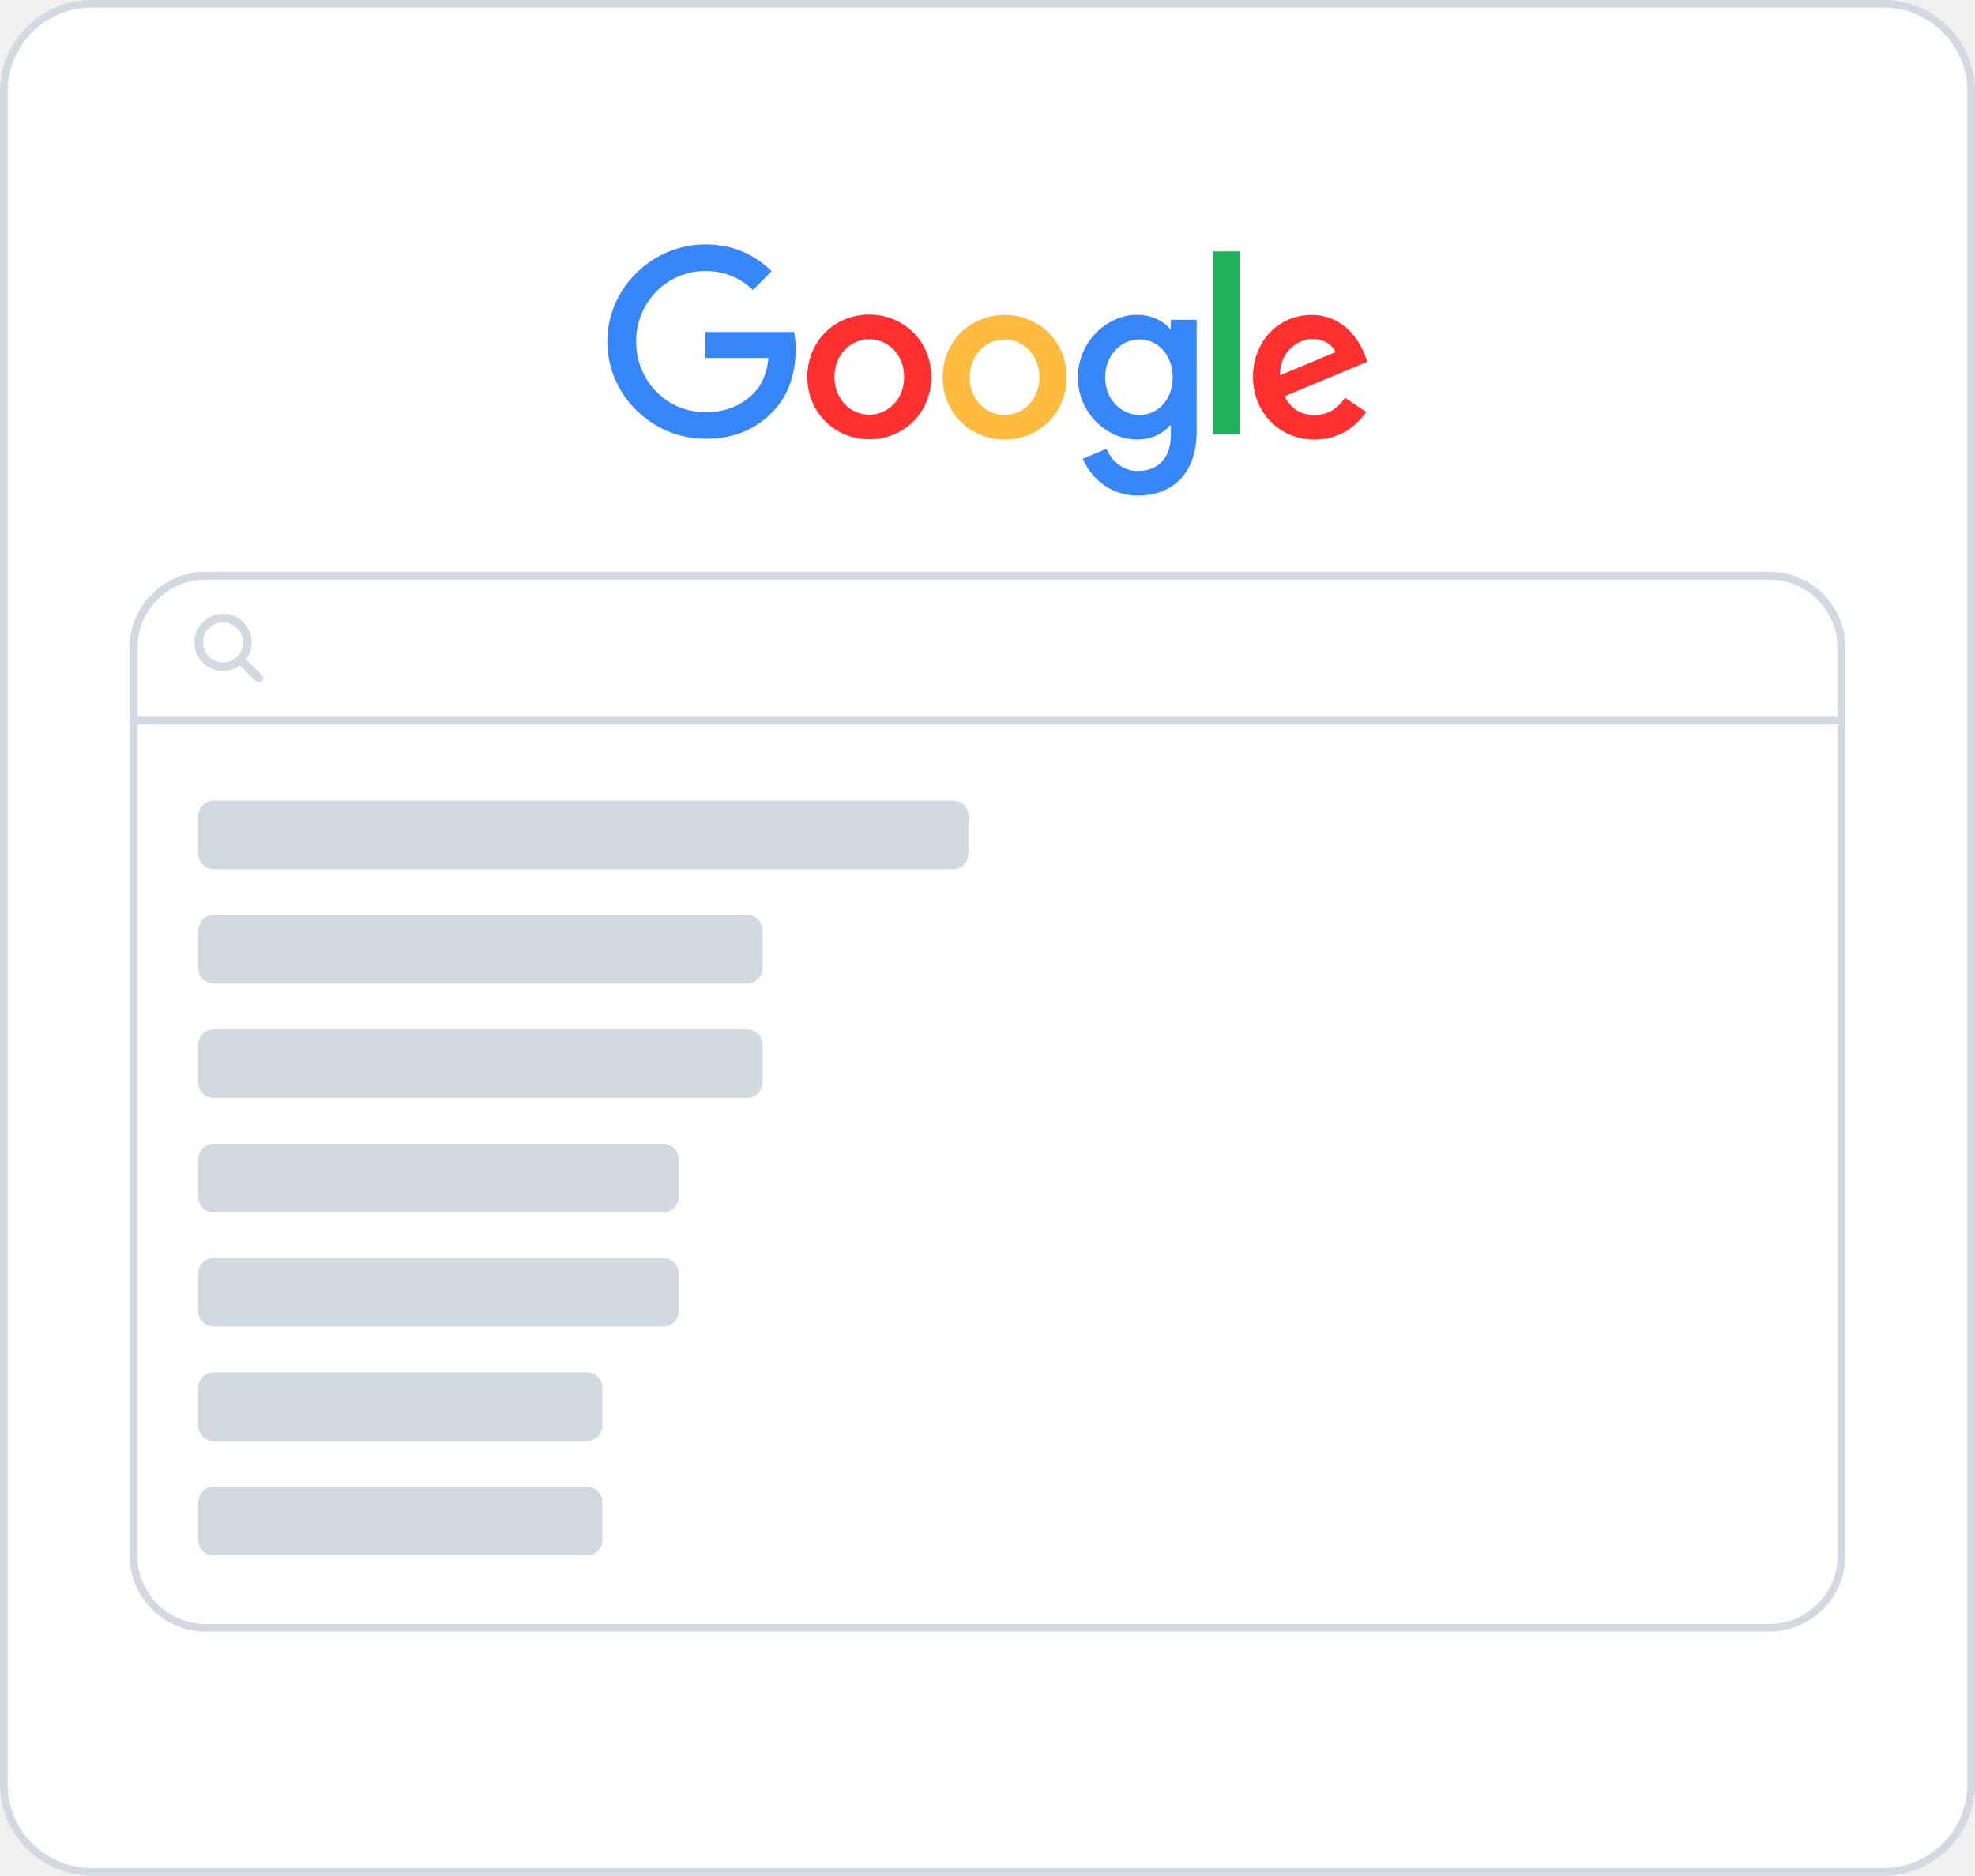
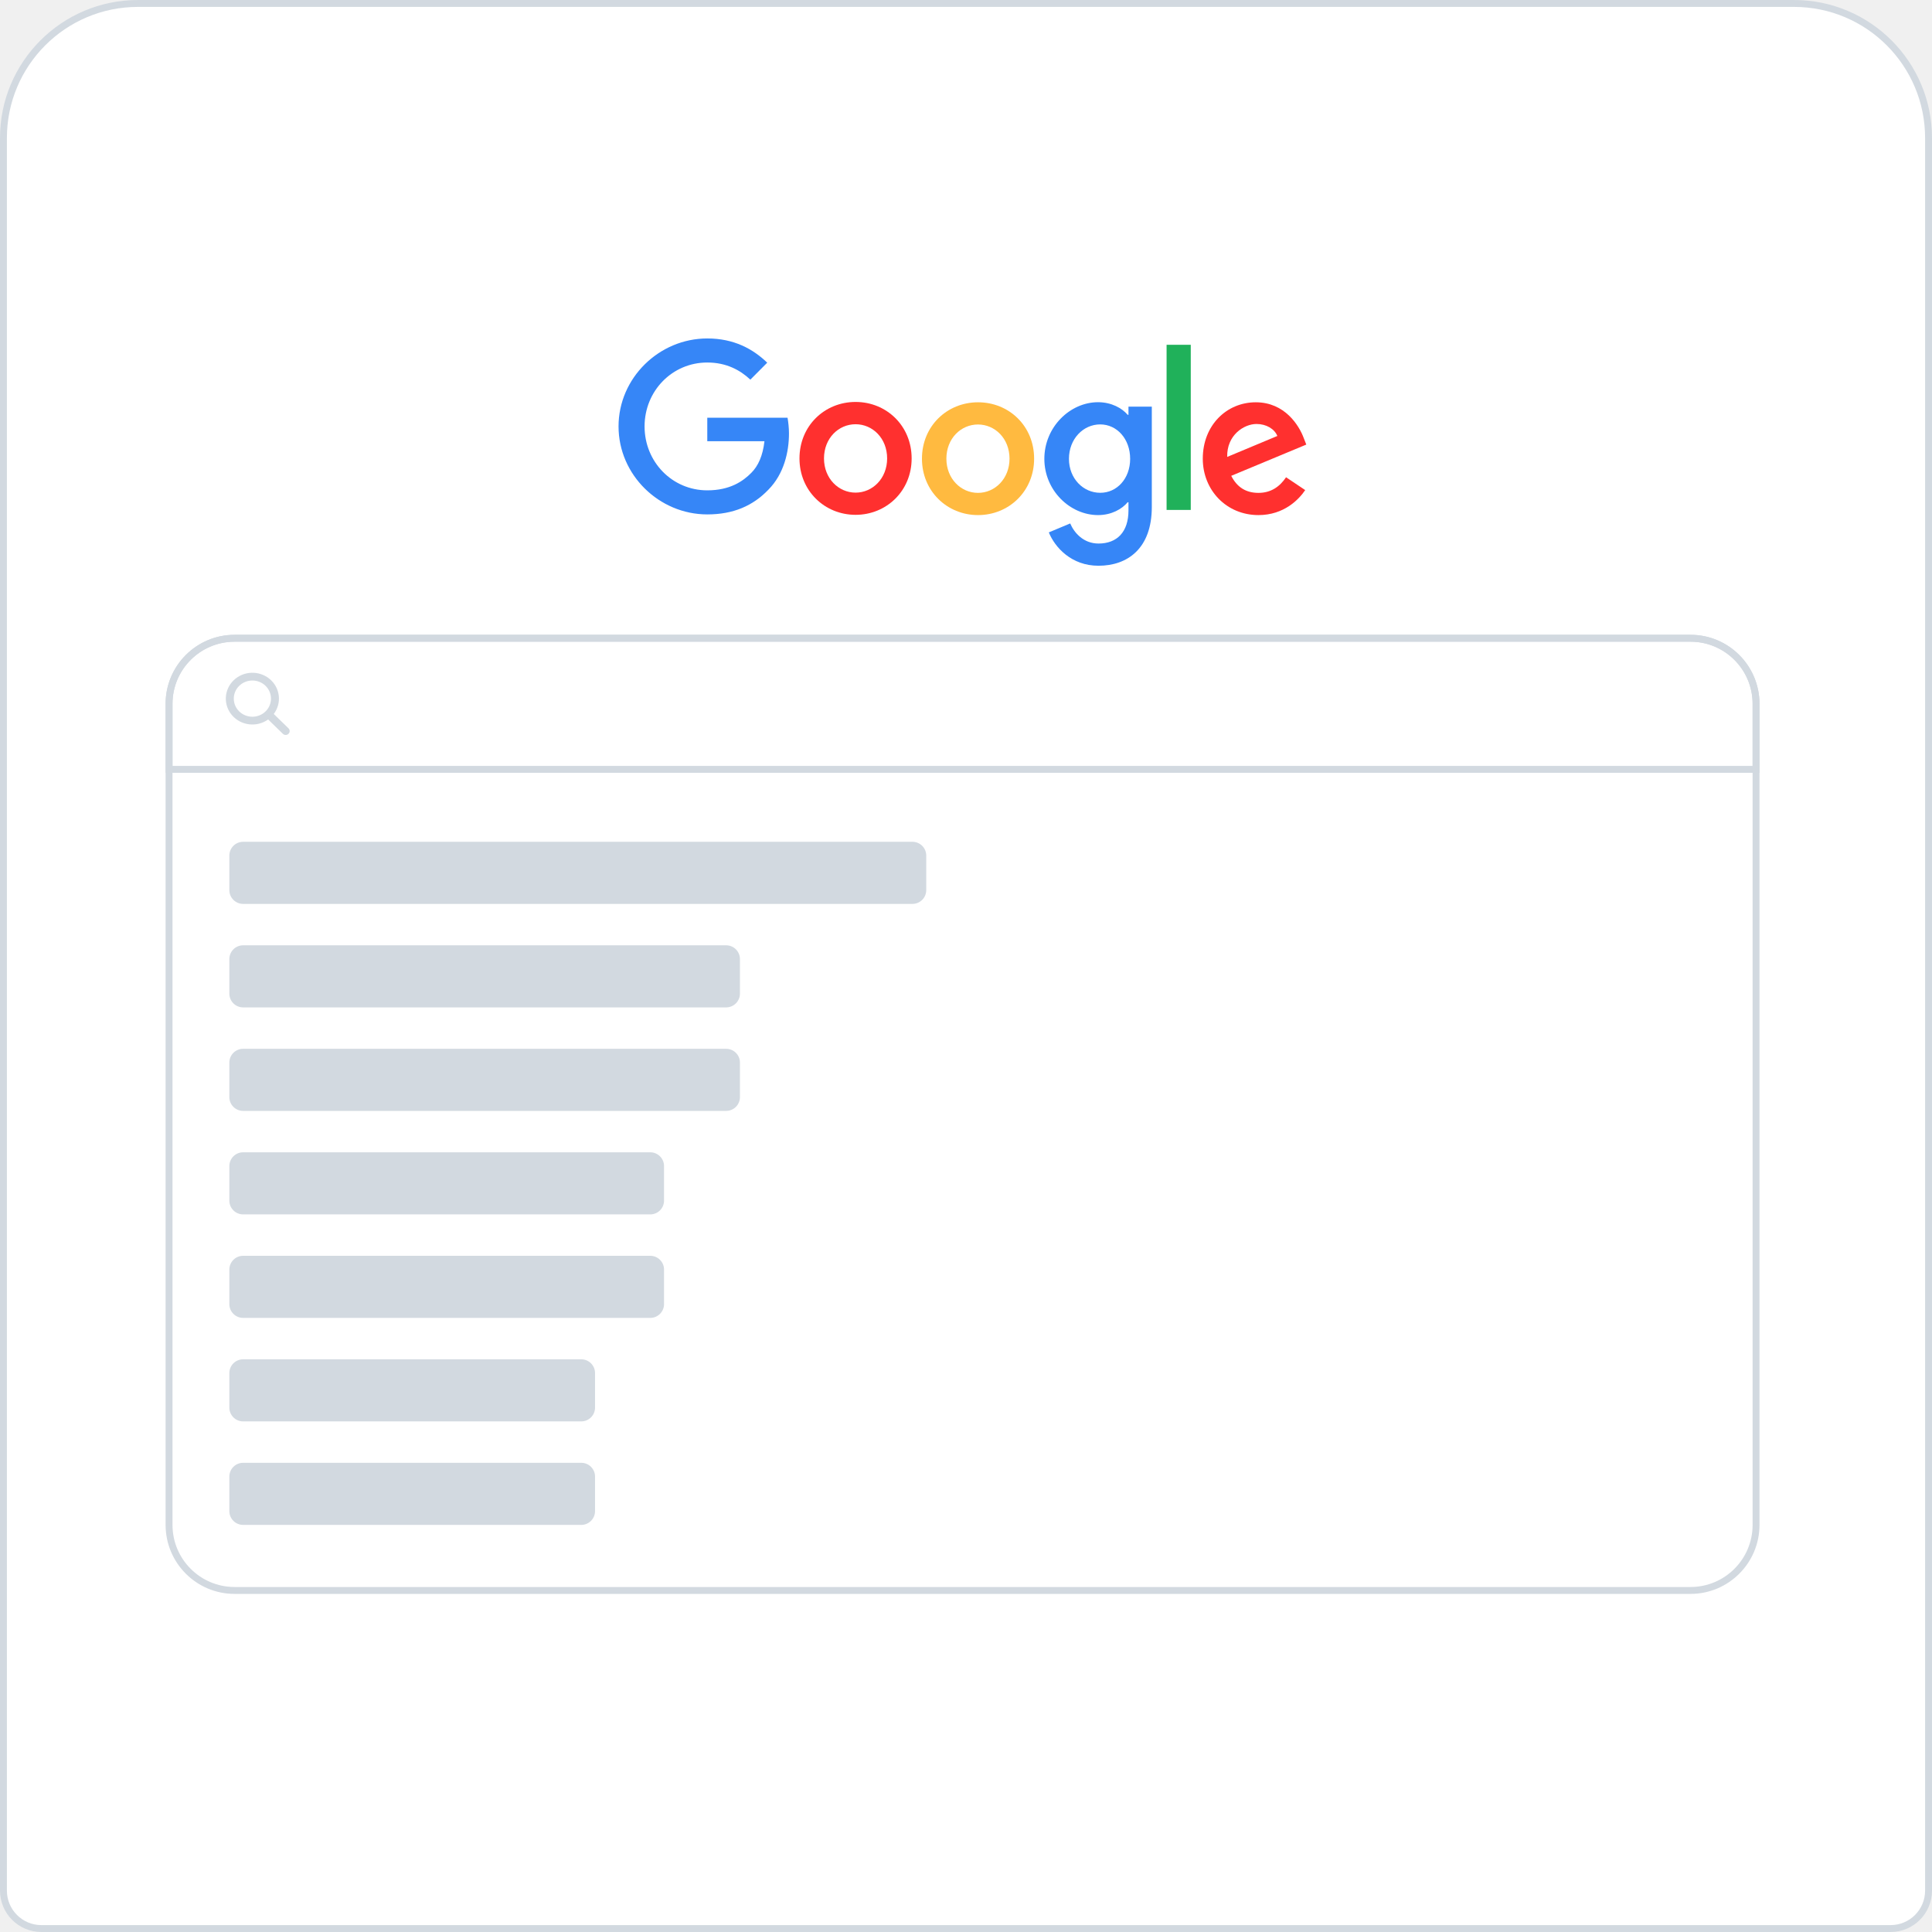
- <svg xmlns="http://www.w3.org/2000/svg" width="259" height="246" viewBox="0 0 259 246" fill="none">
-   <path d="M0.5 12C0.5 5.649 5.649 0.5 12 0.5H247C253.351 0.5 258.5 5.649 258.5 12V234C258.5 240.351 253.351 245.5 247 245.5H12C5.649 245.5 0.5 240.351 0.5 234V12Z" fill="white" />
-   <path d="M0.5 12C0.5 5.649 5.649 0.5 12 0.5H247C253.351 0.5 258.5 5.649 258.5 12V234C258.5 240.351 253.351 245.5 247 245.5H12C5.649 245.5 0.5 240.351 0.5 234V12Z" stroke="#D2D9E0" />
-   <g clip-path="url(#clip0_195_32672)">
-     <path d="M176.386 52.168L179.16 54.028C178.26 55.361 176.106 57.65 172.383 57.65C167.76 57.65 164.316 54.052 164.316 49.476C164.316 44.606 167.796 41.302 171.994 41.302C176.216 41.302 178.284 44.679 178.953 46.502L179.318 47.432L168.441 51.96C169.268 53.599 170.558 54.431 172.383 54.431C174.208 54.431 175.473 53.526 176.386 52.168ZM167.857 49.219L175.121 46.184C174.719 45.169 173.527 44.447 172.103 44.447C170.29 44.447 167.772 46.062 167.857 49.219Z" fill="#FF302F" />
-     <path d="M159.07 32.969H162.574V56.904H159.07V32.969Z" fill="#20B15A" />
-     <path d="M153.547 41.938H156.929V56.475C156.929 62.508 153.389 64.992 149.203 64.992C145.261 64.992 142.889 62.324 142.001 60.158L145.103 58.861C145.663 60.195 147.013 61.773 149.203 61.773C151.892 61.773 153.547 60.097 153.547 56.965V55.79H153.425C152.622 56.769 151.089 57.65 149.143 57.65C145.079 57.65 141.355 54.089 141.355 49.5C141.355 44.887 145.079 41.29 149.143 41.29C151.077 41.29 152.622 42.158 153.425 43.113H153.547V41.938ZM153.79 49.5C153.79 46.612 151.88 44.508 149.447 44.508C146.989 44.508 144.921 46.612 144.921 49.5C144.921 52.351 146.989 54.419 149.447 54.419C151.88 54.432 153.79 52.351 153.79 49.5" fill="#3686F7" />
-     <path d="M122.122 49.439C122.122 54.15 118.472 57.613 113.995 57.613C109.517 57.613 105.867 54.138 105.867 49.439C105.867 44.703 109.517 41.253 113.995 41.253C118.472 41.253 122.122 44.703 122.122 49.439ZM118.57 49.439C118.57 46.502 116.452 44.483 113.995 44.483C111.537 44.483 109.42 46.502 109.42 49.439C109.42 52.351 111.537 54.395 113.995 54.395C116.453 54.395 118.57 52.351 118.57 49.439Z" fill="#FF302F" />
-     <path d="M139.872 49.476C139.872 54.187 136.222 57.65 131.745 57.65C127.267 57.65 123.617 54.187 123.617 49.476C123.617 44.74 127.267 41.302 131.745 41.302C136.222 41.302 139.872 44.728 139.872 49.476ZM136.307 49.476C136.307 46.539 134.19 44.52 131.732 44.52C129.275 44.52 127.158 46.539 127.158 49.476C127.158 52.388 129.275 54.431 131.732 54.431C134.202 54.431 136.307 52.376 136.307 49.476Z" fill="#FFBA40" />
-     <path d="M92.505 54.064C87.407 54.064 83.416 49.928 83.416 44.801C83.416 39.674 87.407 35.538 92.505 35.538C95.255 35.538 97.262 36.627 98.747 38.022L101.192 35.563C99.124 33.568 96.362 32.051 92.505 32.051C85.521 32.051 79.644 37.778 79.644 44.801C79.644 51.825 85.521 57.552 92.505 57.552C96.277 57.552 99.124 56.304 101.351 53.979C103.638 51.678 104.344 48.448 104.344 45.829C104.344 45.009 104.246 44.165 104.137 43.541H92.505V46.943H100.791C100.547 49.072 99.878 50.528 98.893 51.519C97.7 52.731 95.815 54.064 92.505 54.064Z" fill="#3686F7" />
+ <svg xmlns="http://www.w3.org/2000/svg" width="280" height="280" viewBox="0 0 280 280" fill="none">
+   <path d="M0.5 20C0.5 9.23 9.23 0.5 20 0.5H260C270.77 0.5 279.5 9.23 279.5 20V274C279.5 277.038 277.038 279.5 274 279.5H6C2.962 279.5 0.5 277.038 0.5 274V20Z" fill="white" />
+   <path d="M0.5 20C0.5 9.23 9.23 0.5 20 0.5H260C270.77 0.5 279.5 9.23 279.5 20V274C279.5 277.038 277.038 279.5 274 279.5H6C2.962 279.5 0.5 277.038 0.5 274V20Z" stroke="#D2D9E0" />
+   <g clip-path="url(#clip0_469_3125)">
+     <path d="M186.386 69.168L189.16 71.028C188.26 72.361 186.106 74.65 182.383 74.65C177.76 74.65 174.316 71.052 174.316 66.476C174.316 61.606 177.796 58.302 181.994 58.302C186.216 58.302 188.284 61.679 188.953 63.502L189.318 64.432L178.441 68.96C179.268 70.599 180.558 71.431 182.383 71.431C184.208 71.431 185.473 70.526 186.386 69.168ZM177.857 66.219L185.121 63.184C184.719 62.169 183.527 61.447 182.103 61.447C180.29 61.447 177.772 63.062 177.857 66.219Z" fill="#FF302F" />
+     <path d="M169.07 49.969H172.574V73.903H169.07V49.969Z" fill="#20B15A" />
+     <path d="M163.547 58.938H166.929V73.475C166.929 79.508 163.389 81.992 159.203 81.992C155.261 81.992 152.889 79.324 152.001 77.158L155.103 75.861C155.663 77.195 157.013 78.773 159.203 78.773C161.892 78.773 163.547 77.097 163.547 73.965V72.79H163.425C162.622 73.769 161.089 74.65 159.143 74.65C155.079 74.65 151.355 71.089 151.355 66.5C151.355 61.887 155.079 58.29 159.143 58.29C161.077 58.29 162.622 59.158 163.425 60.113H163.547V58.938ZM163.79 66.5C163.79 63.612 161.88 61.508 159.447 61.508C156.989 61.508 154.921 63.612 154.921 66.5C154.921 69.351 156.989 71.419 159.447 71.419C161.88 71.432 163.79 69.351 163.79 66.5" fill="#3686F7" />
+     <path d="M132.122 66.439C132.122 71.15 128.472 74.613 123.995 74.613C119.517 74.613 115.867 71.138 115.867 66.439C115.867 61.703 119.517 58.253 123.995 58.253C128.472 58.253 132.122 61.703 132.122 66.439ZM128.57 66.439C128.57 63.502 126.452 61.483 123.995 61.483C121.537 61.483 119.42 63.502 119.42 66.439C119.42 69.351 121.537 71.395 123.995 71.395C126.453 71.395 128.57 69.351 128.57 66.439Z" fill="#FF302F" />
+     <path d="M149.872 66.476C149.872 71.187 146.222 74.65 141.745 74.65C137.267 74.65 133.617 71.187 133.617 66.476C133.617 61.74 137.267 58.302 141.745 58.302C146.222 58.302 149.872 61.728 149.872 66.476ZM146.307 66.476C146.307 63.539 144.19 61.52 141.732 61.52C139.275 61.52 137.158 63.539 137.158 66.476C137.158 69.388 139.275 71.431 141.732 71.431C144.202 71.431 146.307 69.376 146.307 66.476Z" fill="#FFBA40" />
+     <path d="M102.505 71.064C97.407 71.064 93.416 66.928 93.416 61.801C93.416 56.674 97.407 52.538 102.505 52.538C105.255 52.538 107.262 53.627 108.747 55.022L111.192 52.563C109.124 50.568 106.362 49.051 102.505 49.051C95.521 49.051 89.644 54.778 89.644 61.801C89.644 68.825 95.521 74.552 102.505 74.552C106.277 74.552 109.124 73.304 111.351 70.979C113.638 68.678 114.344 65.448 114.344 62.829C114.344 62.009 114.246 61.165 114.137 60.541H102.505V63.943H110.791C110.547 66.072 109.878 67.528 108.893 68.519C107.7 69.731 105.815 71.064 102.505 71.064Z" fill="#3686F7" />
  </g>
-   <path d="M17.5 85C17.5 79.753 21.753 75.5 27 75.5H232C237.247 75.5 241.5 79.753 241.5 85V204C241.5 209.247 237.247 213.5 232 213.5H27C21.753 213.5 17.5 209.247 17.5 204V85Z" stroke="#D2D9E0" />
-   <path d="M26 107C26 105.895 26.895 105 28 105H125C126.105 105 127 105.895 127 107V112C127 113.105 126.105 114 125 114H28C26.895 114 26 113.105 26 112V107Z" fill="#D2D9E0" />
-   <path d="M26 122C26 120.895 26.895 120 28 120H98C99.105 120 100 120.895 100 122V127C100 128.105 99.105 129 98 129H28C26.895 129 26 128.105 26 127V122Z" fill="#D2D9E0" />
-   <path d="M26 137C26 135.895 26.895 135 28 135H98C99.105 135 100 135.895 100 137V142C100 143.105 99.105 144 98 144H28C26.895 144 26 143.105 26 142V137Z" fill="#D2D9E0" />
-   <path d="M26 152C26 150.895 26.895 150 28 150H87C88.105 150 89 150.895 89 152V157C89 158.105 88.105 159 87 159H28C26.895 159 26 158.105 26 157V152Z" fill="#D2D9E0" />
-   <path d="M26 167C26 165.895 26.895 165 28 165H87C88.105 165 89 165.895 89 167V172C89 173.105 88.105 174 87 174H28C26.895 174 26 173.105 26 172V167Z" fill="#D2D9E0" />
-   <path d="M26 182C26 180.895 26.895 180 28 180H77C78.105 180 79 180.895 79 182V187C79 188.105 78.105 189 77 189H28C26.895 189 26 188.105 26 187V182Z" fill="#D2D9E0" />
-   <path d="M26 197C26 195.895 26.895 195 28 195H77C78.105 195 79 195.895 79 197V202C79 203.105 78.105 204 77 204H28C26.895 204 26 203.105 26 202V197Z" fill="#D2D9E0" />
-   <path d="M17.5 85C17.5 79.753 21.753 75.5 27 75.5H232C237.247 75.5 241.5 79.753 241.5 85V94.5H17.5V85Z" stroke="#D2D9E0" />
-   <path fill-rule="evenodd" clip-rule="evenodd" d="M31.474 87.27C30.713 87.831 29.767 88.083 28.828 87.977C27.888 87.87 27.023 87.412 26.407 86.695C25.79 85.978 25.467 85.054 25.503 84.109C25.538 83.164 25.93 82.267 26.598 81.599C27.267 80.93 28.164 80.539 29.109 80.503C30.054 80.468 30.978 80.79 31.695 81.407C32.412 82.023 32.87 82.888 32.976 83.828C33.083 84.768 32.83 85.713 32.269 86.475L34.335 88.54C34.391 88.592 34.435 88.654 34.466 88.723C34.496 88.792 34.513 88.866 34.514 88.942C34.516 89.017 34.502 89.092 34.474 89.162C34.445 89.232 34.403 89.296 34.35 89.349C34.296 89.403 34.233 89.445 34.163 89.473C34.093 89.501 34.018 89.515 33.942 89.514C33.867 89.513 33.792 89.496 33.723 89.465C33.654 89.435 33.592 89.39 33.54 89.335L31.474 87.27ZM31.875 84.25C31.875 84.946 31.599 85.614 31.107 86.106C30.614 86.599 29.947 86.875 29.25 86.875C28.554 86.875 27.887 86.599 27.394 86.106C26.902 85.614 26.625 84.946 26.625 84.25C26.625 83.554 26.902 82.886 27.394 82.394C27.887 81.902 28.554 81.625 29.25 81.625C29.947 81.625 30.614 81.902 31.107 82.394C31.599 82.886 31.875 83.554 31.875 84.25Z" fill="#D2D9E0" />
+   <path d="M24.5 102C24.5 96.753 28.753 92.5 34 92.5H245C250.247 92.5 254.5 96.753 254.5 102V221C254.5 226.247 250.247 230.5 245 230.5H34C28.753 230.5 24.5 226.247 24.5 221V102Z" stroke="#D2D9E0" />
+   <path d="M33.238 124C33.238 122.895 34.134 122 35.238 122H132.238C133.343 122 134.238 122.895 134.238 124V129C134.238 130.105 133.343 131 132.238 131H35.238C34.134 131 33.238 130.105 33.238 129V124Z" fill="#D2D9E0" />
+   <path d="M33.238 139C33.238 137.895 34.134 137 35.238 137H105.238C106.343 137 107.238 137.895 107.238 139V144C107.238 145.105 106.343 146 105.238 146H35.238C34.134 146 33.238 145.105 33.238 144V139Z" fill="#D2D9E0" />
+   <path d="M33.238 154C33.238 152.895 34.134 152 35.238 152H105.238C106.343 152 107.238 152.895 107.238 154V159C107.238 160.105 106.343 161 105.238 161H35.238C34.134 161 33.238 160.105 33.238 159V154Z" fill="#D2D9E0" />
+   <path d="M33.238 169C33.238 167.895 34.134 167 35.238 167H94.238C95.343 167 96.238 167.895 96.238 169V174C96.238 175.105 95.343 176 94.238 176H35.238C34.134 176 33.238 175.105 33.238 174V169Z" fill="#D2D9E0" />
+   <path d="M33.238 184C33.238 182.895 34.134 182 35.238 182H94.238C95.343 182 96.238 182.895 96.238 184V189C96.238 190.105 95.343 191 94.238 191H35.238C34.134 191 33.238 190.105 33.238 189V184Z" fill="#D2D9E0" />
+   <path d="M33.238 199C33.238 197.895 34.134 197 35.238 197H84.238C85.343 197 86.238 197.895 86.238 199V204C86.238 205.105 85.343 206 84.238 206H35.238C34.134 206 33.238 205.105 33.238 204V199Z" fill="#D2D9E0" />
+   <path d="M33.238 214C33.238 212.895 34.134 212 35.238 212H84.238C85.343 212 86.238 212.895 86.238 214V219C86.238 220.105 85.343 221 84.238 221H35.238C34.134 221 33.238 220.105 33.238 219V214Z" fill="#D2D9E0" />
+   <path d="M24.5 102C24.5 96.753 28.753 92.5 34 92.5H245C250.247 92.5 254.5 96.753 254.5 102V111.5H24.5V102Z" stroke="#D2D9E0" />
+   <path fill-rule="evenodd" clip-rule="evenodd" d="M38.86 104.27C38.078 104.831 37.108 105.083 36.143 104.977C35.178 104.87 34.29 104.412 33.657 103.695C33.024 102.978 32.693 102.054 32.729 101.109C32.766 100.164 33.168 99.267 33.854 98.599C34.541 97.93 35.462 97.539 36.432 97.503C37.402 97.468 38.35 97.79 39.087 98.407C39.823 99.023 40.293 99.888 40.402 100.828C40.511 101.768 40.252 102.713 39.676 103.475L41.798 105.54C41.854 105.592 41.9 105.654 41.931 105.723C41.963 105.792 41.98 105.866 41.981 105.942C41.983 106.017 41.968 106.092 41.939 106.162C41.91 106.232 41.867 106.296 41.812 106.349C41.757 106.403 41.692 106.445 41.62 106.473C41.548 106.501 41.471 106.515 41.394 106.514C41.316 106.513 41.24 106.496 41.169 106.465C41.098 106.435 41.034 106.39 40.981 106.335L38.86 104.27ZM39.272 101.25C39.272 101.946 38.988 102.614 38.483 103.106C37.977 103.598 37.292 103.875 36.577 103.875C35.862 103.875 35.177 103.598 34.671 103.106C34.166 102.614 33.882 101.946 33.882 101.25C33.882 100.554 34.166 99.886 34.671 99.394C35.177 98.902 35.862 98.625 36.577 98.625C37.292 98.625 37.977 98.902 38.483 99.394C38.988 99.886 39.272 100.554 39.272 101.25Z" fill="#D2D9E0" />
  <defs>
-     <clipPath id="clip0_195_32672">
-       <rect width="100" height="33" fill="white" transform="translate(79.5 32)" />
+     <clipPath id="clip0_469_3125">
+       <rect width="100" height="33" fill="white" transform="translate(89.5 49)" />
    </clipPath>
  </defs>
</svg>
